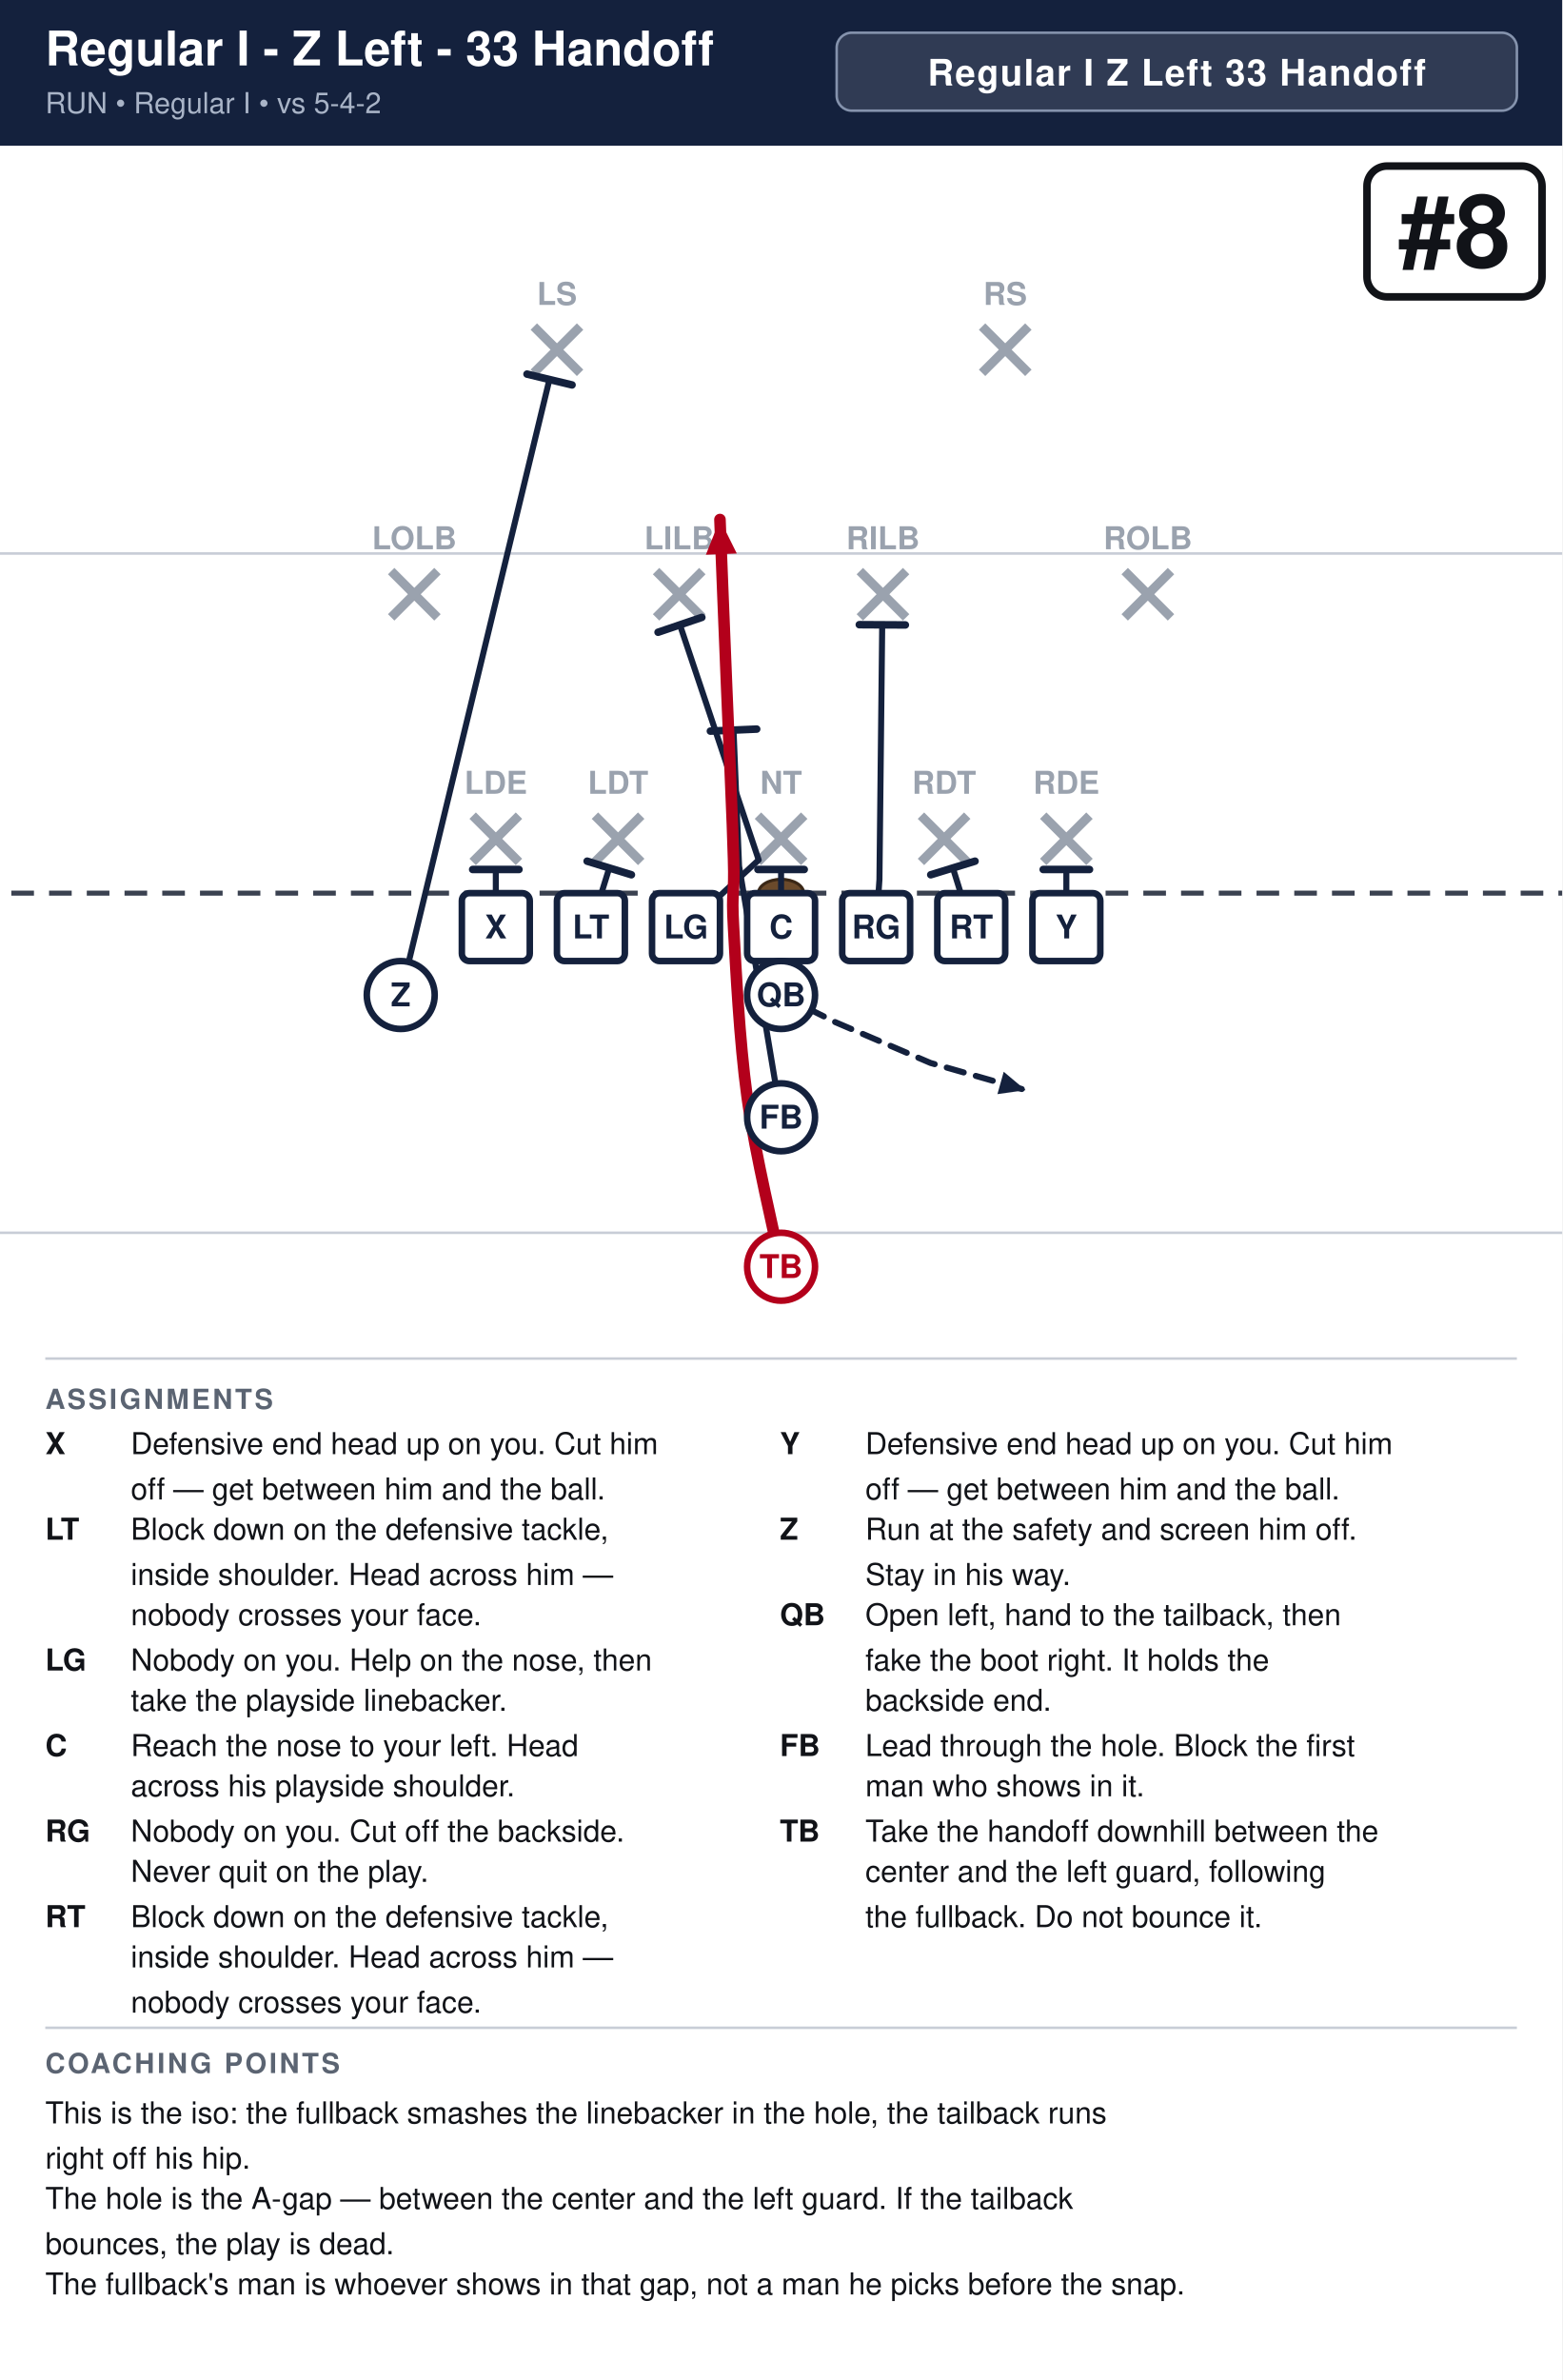
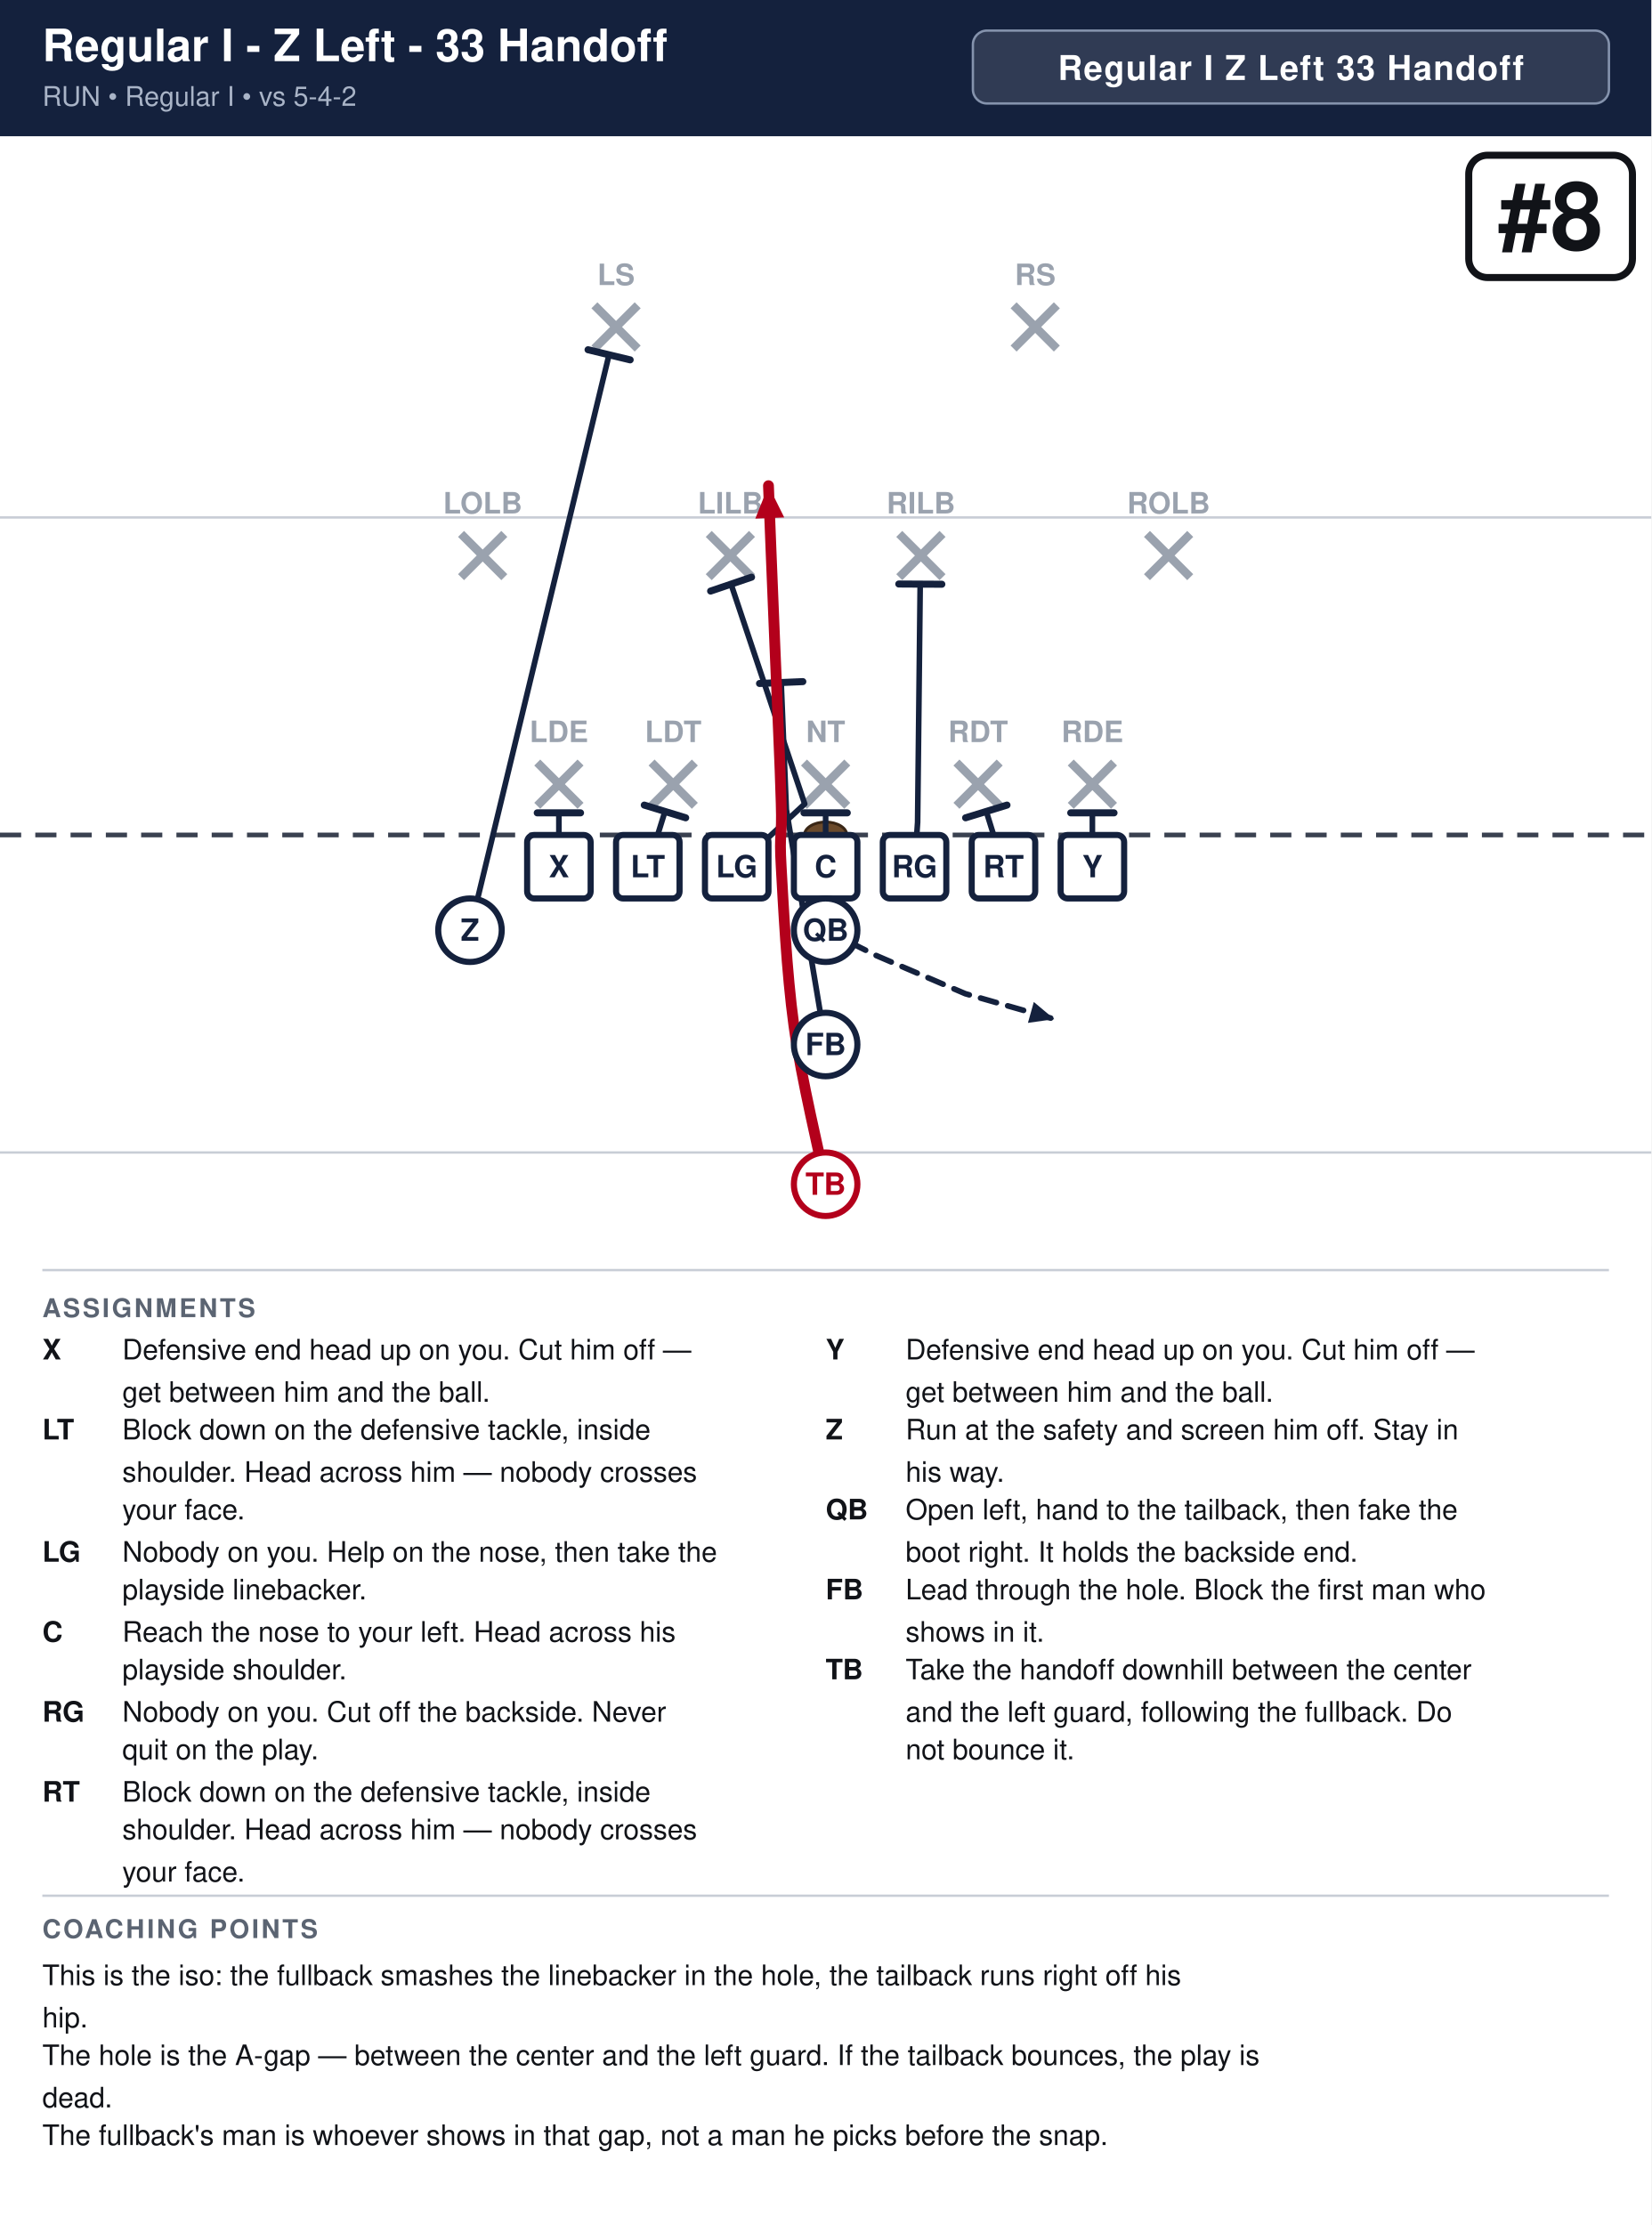
- <svg xmlns="http://www.w3.org/2000/svg" width="621" height="946" viewBox="0 0 621 946" font-family="Segoe UI, Helvetica, Arial, sans-serif">
+ <svg xmlns="http://www.w3.org/2000/svg" width="702" height="946" viewBox="0 0 702 946" font-family="Segoe UI, Helvetica, Arial, sans-serif">
  <rect width="100%" height="100%" fill="#ffffff" />
-   <rect x="0" y="0" width="621" height="58" fill="#14213d" />
+   <rect x="0" y="0" width="702" height="58" fill="#14213d" />
  <text x="18" y="26" font-size="19.0" font-weight="700" fill="#ffffff">Regular I - Z Left - 33 Handoff</text>
  <text x="18" y="45" font-size="11.5" fill="#a9b4c7">RUN  •  Regular I  •  vs 5-4-2</text>
-   <rect x="332.6" y="13" width="270.4" height="31" rx="6" fill="#ffffff" fill-opacity="0.12" stroke="#8593ad" stroke-width="1" />
-   <text x="467.8" y="34" text-anchor="middle" font-size="14.5" font-weight="700" fill="#ffffff" letter-spacing="0.5">Regular I Z Left 33 Handoff</text>
+   <rect x="413.6" y="13" width="270.4" height="31" rx="6" fill="#ffffff" fill-opacity="0.12" stroke="#8593ad" stroke-width="1" />
+   <text x="548.8" y="34" text-anchor="middle" font-size="14.5" font-weight="700" fill="#ffffff" letter-spacing="0.5">Regular I Z Left 33 Handoff</text>
  <clipPath id="fieldclip">
-     <rect x="0" y="58" width="621" height="472" />
+     <rect x="0" y="58" width="702" height="472" />
  </clipPath>
  <g clip-path="url(#fieldclip)">
-     <g transform="translate(-40.5,31.0)">
+     <g transform="translate(-0.0,31.0)">
      <rect x="0" y="0" width="702" height="513" fill="#ffffff" />
      <line x1="0" y1="459.0" x2="702" y2="459.0" stroke="#c8cdd6" stroke-width="1" />
      <line x1="0" y1="189.0" x2="702" y2="189.0" stroke="#c8cdd6" stroke-width="1" />
      <line x1="0" y1="324.0" x2="702" y2="324.0" stroke="#3a4150" stroke-width="2" stroke-dasharray="9 6" />
      <ellipse cx="351.0" cy="324.0" rx="9" ry="5.5" fill="#6b4a2b" stroke="#3a2716" stroke-width="1.2" />
      <line x1="228.4" y1="293.2" x2="246.8" y2="311.6" stroke="#9aa2ae" stroke-width="3.6" />
      <line x1="246.8" y1="293.2" x2="228.4" y2="311.6" stroke="#9aa2ae" stroke-width="3.6" />
      <text x="237.6" y="284.5" text-anchor="middle" font-size="12.5" fill="#9aa2ae" font-weight="600">LDE</text>
      <line x1="277.0" y1="293.2" x2="295.4" y2="311.6" stroke="#9aa2ae" stroke-width="3.6" />
      <line x1="295.4" y1="293.2" x2="277.0" y2="311.6" stroke="#9aa2ae" stroke-width="3.6" />
      <text x="286.2" y="284.5" text-anchor="middle" font-size="12.5" fill="#9aa2ae" font-weight="600">LDT</text>
      <line x1="341.8" y1="293.2" x2="360.2" y2="311.6" stroke="#9aa2ae" stroke-width="3.6" />
      <line x1="360.2" y1="293.2" x2="341.8" y2="311.6" stroke="#9aa2ae" stroke-width="3.6" />
      <text x="351.0" y="284.5" text-anchor="middle" font-size="12.5" fill="#9aa2ae" font-weight="600">NT</text>
      <line x1="406.6" y1="293.2" x2="425.0" y2="311.6" stroke="#9aa2ae" stroke-width="3.6" />
      <line x1="425.0" y1="293.2" x2="406.6" y2="311.6" stroke="#9aa2ae" stroke-width="3.6" />
      <text x="415.8" y="284.5" text-anchor="middle" font-size="12.5" fill="#9aa2ae" font-weight="600">RDT</text>
      <line x1="455.2" y1="293.2" x2="473.6" y2="311.6" stroke="#9aa2ae" stroke-width="3.6" />
      <line x1="473.6" y1="293.2" x2="455.2" y2="311.6" stroke="#9aa2ae" stroke-width="3.6" />
      <text x="464.4" y="284.5" text-anchor="middle" font-size="12.5" fill="#9aa2ae" font-weight="600">RDE</text>
      <line x1="196.0" y1="196.0" x2="214.4" y2="214.4" stroke="#9aa2ae" stroke-width="3.6" />
      <line x1="214.4" y1="196.0" x2="196.0" y2="214.4" stroke="#9aa2ae" stroke-width="3.6" />
      <text x="205.2" y="187.3" text-anchor="middle" font-size="12.5" fill="#9aa2ae" font-weight="600">LOLB</text>
      <line x1="301.3" y1="196.0" x2="319.7" y2="214.4" stroke="#9aa2ae" stroke-width="3.6" />
      <line x1="319.7" y1="196.0" x2="301.3" y2="214.4" stroke="#9aa2ae" stroke-width="3.6" />
      <text x="310.5" y="187.3" text-anchor="middle" font-size="12.5" fill="#9aa2ae" font-weight="600">LILB</text>
      <line x1="382.3" y1="196.0" x2="400.7" y2="214.4" stroke="#9aa2ae" stroke-width="3.6" />
      <line x1="400.7" y1="196.0" x2="382.3" y2="214.4" stroke="#9aa2ae" stroke-width="3.6" />
      <text x="391.5" y="187.3" text-anchor="middle" font-size="12.5" fill="#9aa2ae" font-weight="600">RILB</text>
      <line x1="487.6" y1="196.0" x2="506.0" y2="214.4" stroke="#9aa2ae" stroke-width="3.6" />
      <line x1="506.0" y1="196.0" x2="487.6" y2="214.4" stroke="#9aa2ae" stroke-width="3.6" />
      <text x="496.8" y="187.3" text-anchor="middle" font-size="12.5" fill="#9aa2ae" font-weight="600">ROLB</text>
      <line x1="252.7" y1="98.8" x2="271.1" y2="117.2" stroke="#9aa2ae" stroke-width="3.6" />
      <line x1="271.1" y1="98.8" x2="252.7" y2="117.2" stroke="#9aa2ae" stroke-width="3.6" />
      <text x="261.9" y="90.2" text-anchor="middle" font-size="12.5" fill="#9aa2ae" font-weight="600">LS</text>
      <line x1="430.9" y1="98.8" x2="449.3" y2="117.2" stroke="#9aa2ae" stroke-width="3.6" />
      <line x1="449.3" y1="98.8" x2="430.9" y2="117.2" stroke="#9aa2ae" stroke-width="3.6" />
      <text x="440.1" y="90.2" text-anchor="middle" font-size="12.5" fill="#9aa2ae" font-weight="600">RS</text>
      <path d="M237.6,337.5 L237.6,314.6" fill="none" stroke="#14213d" stroke-width="2.4" stroke-linecap="round" stroke-linejoin="round" />
      <line x1="228.4" y1="314.6" x2="246.8" y2="314.6" stroke="#14213d" stroke-width="3.0" stroke-linecap="round" />
      <path d="M275.4,337.5 L282.7,314.0" fill="none" stroke="#14213d" stroke-width="2.4" stroke-linecap="round" stroke-linejoin="round" />
      <line x1="273.9" y1="311.3" x2="291.5" y2="316.7" stroke="#14213d" stroke-width="3.0" stroke-linecap="round" />
      <path d="M313.2,337.5 L342.1,310.8 L310.8,217.4" fill="none" stroke="#14213d" stroke-width="2.4" stroke-linecap="round" stroke-linejoin="round" />
      <line x1="302.1" y1="220.3" x2="319.5" y2="214.4" stroke="#14213d" stroke-width="3.0" stroke-linecap="round" />
      <path d="M351.0,337.5 L351.0,314.6" fill="none" stroke="#14213d" stroke-width="2.4" stroke-linecap="round" stroke-linejoin="round" />
      <line x1="341.8" y1="314.6" x2="360.2" y2="314.6" stroke="#14213d" stroke-width="3.0" stroke-linecap="round" />
      <path d="M388.8,337.5 L390.1,318.6 L391.2,217.4" fill="none" stroke="#14213d" stroke-width="2.4" stroke-linecap="round" stroke-linejoin="round" />
      <line x1="382.1" y1="217.3" x2="400.4" y2="217.4" stroke="#14213d" stroke-width="3.0" stroke-linecap="round" />
      <path d="M426.6,337.5 L419.3,314.0" fill="none" stroke="#14213d" stroke-width="2.4" stroke-linecap="round" stroke-linejoin="round" />
      <line x1="410.5" y1="316.7" x2="428.1" y2="311.3" stroke="#14213d" stroke-width="3.0" stroke-linecap="round" />
      <path d="M464.4,337.5 L464.4,314.6" fill="none" stroke="#14213d" stroke-width="2.4" stroke-linecap="round" stroke-linejoin="round" />
      <line x1="455.2" y1="314.6" x2="473.6" y2="314.6" stroke="#14213d" stroke-width="3.0" stroke-linecap="round" />
      <path d="M199.8,364.5 L258.9,119.9" fill="none" stroke="#14213d" stroke-width="2.4" stroke-linecap="round" stroke-linejoin="round" />
      <line x1="250.0" y1="117.7" x2="267.9" y2="122.0" stroke="#14213d" stroke-width="3.0" stroke-linecap="round" />
      <path d="M351.0,364.5 L372.6,375.3 L410.4,391.5 L448.2,402.3" fill="none" stroke="#14213d" stroke-width="2.4" stroke-linecap="round" stroke-linejoin="round" stroke-dasharray="7 5" />
      <polygon points="448.2,402.3 437.0,403.9 439.5,395.0" fill="#14213d" />
      <path d="M351.0,413.1 L334.3,313.2 L332.1,259.2" fill="none" stroke="#14213d" stroke-width="2.4" stroke-linecap="round" stroke-linejoin="round" />
      <line x1="322.9" y1="259.6" x2="341.3" y2="258.8" stroke="#14213d" stroke-width="3.0" stroke-linecap="round" />
      <path d="M351.0,472.5 C348.8,461.2 340.6,427.5 337.5,405.0 C334.4,382.5 333.0,353.2 332.1,337.5 C331.2,321.8 332.6,326.2 332.1,310.5 C331.7,294.8 330.3,265.5 329.4,243.0 C328.5,220.5 327.1,186.8 326.7,175.5" fill="none" stroke="#b3001b" stroke-width="4.6" stroke-linecap="round" stroke-linejoin="round" />
      <polygon points="326.7,175.5 333.4,189.0 321.1,189.5" fill="#b3001b" />
      <rect x="224.1" y="324.0" width="27.0" height="27.0" rx="3" fill="#ffffff" stroke="#14213d" stroke-width="2.6" />
      <text x="237.6" y="342.0" text-anchor="middle" font-size="13" font-weight="700" fill="#14213d">X</text>
      <rect x="261.9" y="324.0" width="27.0" height="27.0" rx="3" fill="#ffffff" stroke="#14213d" stroke-width="2.6" />
      <text x="275.4" y="342.0" text-anchor="middle" font-size="13" font-weight="700" fill="#14213d">LT</text>
      <rect x="299.7" y="324.0" width="27.0" height="27.0" rx="3" fill="#ffffff" stroke="#14213d" stroke-width="2.6" />
      <text x="313.2" y="342.0" text-anchor="middle" font-size="13" font-weight="700" fill="#14213d">LG</text>
      <rect x="337.5" y="324.0" width="27.0" height="27.0" rx="3" fill="#ffffff" stroke="#14213d" stroke-width="2.6" />
      <text x="351.0" y="342.0" text-anchor="middle" font-size="13" font-weight="700" fill="#14213d">C</text>
      <rect x="375.3" y="324.0" width="27.0" height="27.0" rx="3" fill="#ffffff" stroke="#14213d" stroke-width="2.6" />
      <text x="388.8" y="342.0" text-anchor="middle" font-size="13" font-weight="700" fill="#14213d">RG</text>
      <rect x="413.1" y="324.0" width="27.0" height="27.0" rx="3" fill="#ffffff" stroke="#14213d" stroke-width="2.6" />
      <text x="426.6" y="342.0" text-anchor="middle" font-size="13" font-weight="700" fill="#14213d">RT</text>
      <rect x="450.9" y="324.0" width="27.0" height="27.0" rx="3" fill="#ffffff" stroke="#14213d" stroke-width="2.6" />
      <text x="464.4" y="342.0" text-anchor="middle" font-size="13" font-weight="700" fill="#14213d">Y</text>
      <circle cx="199.8" cy="364.5" r="13.5" fill="#ffffff" stroke="#14213d" stroke-width="2.6" />
      <text x="199.8" y="369.0" text-anchor="middle" font-size="13" font-weight="700" fill="#14213d">Z</text>
      <circle cx="351.0" cy="364.5" r="13.5" fill="#ffffff" stroke="#14213d" stroke-width="2.6" />
      <text x="351.0" y="369.0" text-anchor="middle" font-size="13" font-weight="700" fill="#14213d">QB</text>
      <circle cx="351.0" cy="413.1" r="13.5" fill="#ffffff" stroke="#14213d" stroke-width="2.6" />
      <text x="351.0" y="417.6" text-anchor="middle" font-size="13" font-weight="700" fill="#14213d">FB</text>
      <circle cx="351.0" cy="472.5" r="13.5" fill="#ffffff" stroke="#b3001b" stroke-width="2.6" />
      <text x="351.0" y="477.0" text-anchor="middle" font-size="13" font-weight="700" fill="#b3001b">TB</text>
-       <rect x="583.9" y="35.0" width="69.6" height="52.0" rx="8" fill="#ffffff" stroke="#111318" stroke-width="3" />
-       <text x="618.7" y="75.0" text-anchor="middle" font-size="40" font-weight="800" fill="#111318">#8</text>
+       <rect x="624.4" y="35.0" width="69.6" height="52.0" rx="8" fill="#ffffff" stroke="#111318" stroke-width="3" />
+       <text x="659.2" y="75.0" text-anchor="middle" font-size="40" font-weight="800" fill="#111318">#8</text>
    </g>
  </g>
-   <line x1="18" y1="540" x2="603" y2="540" stroke="#c8cdd6" stroke-width="1" />
+   <line x1="18" y1="540" x2="684" y2="540" stroke="#c8cdd6" stroke-width="1" />
  <text x="18" y="560" font-size="11" font-weight="700" fill="#5b6472" letter-spacing="1">ASSIGNMENTS</text>
  <text x="18" y="578" font-size="12" font-weight="700" fill="#111318">X</text>
-   <text x="52" y="578" font-size="12" fill="#111318">Defensive end head up on you. Cut him</text>
-   <text x="52" y="596" font-size="12" fill="#111318">off — get between him and the ball.</text>
+   <text x="52" y="578" font-size="12" fill="#111318">Defensive end head up on you. Cut him off —</text>
+   <text x="52" y="596" font-size="12" fill="#111318">get between him and the ball.</text>
  <text x="18" y="612" font-size="12" font-weight="700" fill="#111318">LT</text>
-   <text x="52" y="612" font-size="12" fill="#111318">Block down on the defensive tackle,</text>
-   <text x="52" y="630" font-size="12" fill="#111318">inside shoulder. Head across him —</text>
-   <text x="52" y="646" font-size="12" fill="#111318">nobody crosses your face.</text>
+   <text x="52" y="612" font-size="12" fill="#111318">Block down on the defensive tackle, inside</text>
+   <text x="52" y="630" font-size="12" fill="#111318">shoulder. Head across him — nobody crosses</text>
+   <text x="52" y="646" font-size="12" fill="#111318">your face.</text>
  <text x="18" y="664" font-size="12" font-weight="700" fill="#111318">LG</text>
-   <text x="52" y="664" font-size="12" fill="#111318">Nobody on you. Help on the nose, then</text>
-   <text x="52" y="680" font-size="12" fill="#111318">take the playside linebacker.</text>
+   <text x="52" y="664" font-size="12" fill="#111318">Nobody on you. Help on the nose, then take the</text>
+   <text x="52" y="680" font-size="12" fill="#111318">playside linebacker.</text>
  <text x="18" y="698" font-size="12" font-weight="700" fill="#111318">C</text>
-   <text x="52" y="698" font-size="12" fill="#111318">Reach the nose to your left. Head</text>
-   <text x="52" y="714" font-size="12" fill="#111318">across his playside shoulder.</text>
+   <text x="52" y="698" font-size="12" fill="#111318">Reach the nose to your left. Head across his</text>
+   <text x="52" y="714" font-size="12" fill="#111318">playside shoulder.</text>
  <text x="18" y="732" font-size="12" font-weight="700" fill="#111318">RG</text>
-   <text x="52" y="732" font-size="12" fill="#111318">Nobody on you. Cut off the backside.</text>
-   <text x="52" y="748" font-size="12" fill="#111318">Never quit on the play.</text>
+   <text x="52" y="732" font-size="12" fill="#111318">Nobody on you. Cut off the backside. Never</text>
+   <text x="52" y="748" font-size="12" fill="#111318">quit on the play.</text>
  <text x="18" y="766" font-size="12" font-weight="700" fill="#111318">RT</text>
-   <text x="52" y="766" font-size="12" fill="#111318">Block down on the defensive tackle,</text>
-   <text x="52" y="782" font-size="12" fill="#111318">inside shoulder. Head across him —</text>
-   <text x="52" y="800" font-size="12" fill="#111318">nobody crosses your face.</text>
-   <text x="310" y="578" font-size="12" font-weight="700" fill="#111318">Y</text>
-   <text x="344" y="578" font-size="12" fill="#111318">Defensive end head up on you. Cut him</text>
-   <text x="344" y="596" font-size="12" fill="#111318">off — get between him and the ball.</text>
-   <text x="310" y="612" font-size="12" font-weight="700" fill="#111318">Z</text>
-   <text x="344" y="612" font-size="12" fill="#111318">Run at the safety and screen him off.</text>
-   <text x="344" y="630" font-size="12" fill="#111318">Stay in his way.</text>
-   <text x="310" y="646" font-size="12" font-weight="700" fill="#111318">QB</text>
-   <text x="344" y="646" font-size="12" fill="#111318">Open left, hand to the tailback, then</text>
-   <text x="344" y="664" font-size="12" fill="#111318">fake the boot right. It holds the</text>
-   <text x="344" y="680" font-size="12" fill="#111318">backside end.</text>
-   <text x="310" y="698" font-size="12" font-weight="700" fill="#111318">FB</text>
-   <text x="344" y="698" font-size="12" fill="#111318">Lead through the hole. Block the first</text>
-   <text x="344" y="714" font-size="12" fill="#111318">man who shows in it.</text>
-   <text x="310" y="732" font-size="12" font-weight="700" fill="#111318">TB</text>
-   <text x="344" y="732" font-size="12" fill="#111318">Take the handoff downhill between the</text>
-   <text x="344" y="748" font-size="12" fill="#111318">center and the left guard, following</text>
-   <text x="344" y="766" font-size="12" fill="#111318">the fullback. Do not bounce it.</text>
-   <line x1="18" y1="806" x2="603" y2="806" stroke="#c8cdd6" stroke-width="1" />
+   <text x="52" y="766" font-size="12" fill="#111318">Block down on the defensive tackle, inside</text>
+   <text x="52" y="782" font-size="12" fill="#111318">shoulder. Head across him — nobody crosses</text>
+   <text x="52" y="800" font-size="12" fill="#111318">your face.</text>
+   <text x="351" y="578" font-size="12" font-weight="700" fill="#111318">Y</text>
+   <text x="385" y="578" font-size="12" fill="#111318">Defensive end head up on you. Cut him off —</text>
+   <text x="385" y="596" font-size="12" fill="#111318">get between him and the ball.</text>
+   <text x="351" y="612" font-size="12" font-weight="700" fill="#111318">Z</text>
+   <text x="385" y="612" font-size="12" fill="#111318">Run at the safety and screen him off. Stay in</text>
+   <text x="385" y="630" font-size="12" fill="#111318">his way.</text>
+   <text x="351" y="646" font-size="12" font-weight="700" fill="#111318">QB</text>
+   <text x="385" y="646" font-size="12" fill="#111318">Open left, hand to the tailback, then fake the</text>
+   <text x="385" y="664" font-size="12" fill="#111318">boot right. It holds the backside end.</text>
+   <text x="351" y="680" font-size="12" font-weight="700" fill="#111318">FB</text>
+   <text x="385" y="680" font-size="12" fill="#111318">Lead through the hole. Block the first man who</text>
+   <text x="385" y="698" font-size="12" fill="#111318">shows in it.</text>
+   <text x="351" y="714" font-size="12" font-weight="700" fill="#111318">TB</text>
+   <text x="385" y="714" font-size="12" fill="#111318">Take the handoff downhill between the center</text>
+   <text x="385" y="732" font-size="12" fill="#111318">and the left guard, following the fullback. Do</text>
+   <text x="385" y="748" font-size="12" fill="#111318">not bounce it.</text>
+   <line x1="18" y1="806" x2="684" y2="806" stroke="#c8cdd6" stroke-width="1" />
  <text x="18" y="824" font-size="11" font-weight="700" fill="#5b6472" letter-spacing="1">COACHING POINTS</text>
-   <text x="18" y="844" font-size="12" fill="#111318">This is the iso: the fullback smashes the linebacker in the hole, the tailback runs</text>
-   <text x="18" y="862" font-size="12" fill="#111318">right off his hip.</text>
-   <text x="18" y="878" font-size="12" fill="#111318">The hole is the A-gap — between the center and the left guard. If the tailback</text>
-   <text x="18" y="896" font-size="12" fill="#111318">bounces, the play is dead.</text>
+   <text x="18" y="844" font-size="12" fill="#111318">This is the iso: the fullback smashes the linebacker in the hole, the tailback runs right off his</text>
+   <text x="18" y="862" font-size="12" fill="#111318">hip.</text>
+   <text x="18" y="878" font-size="12" fill="#111318">The hole is the A-gap — between the center and the left guard. If the tailback bounces, the play is</text>
+   <text x="18" y="896" font-size="12" fill="#111318">dead.</text>
  <text x="18" y="912" font-size="12" fill="#111318">The fullback's man is whoever shows in that gap, not a man he picks before the snap.</text>
</svg>
